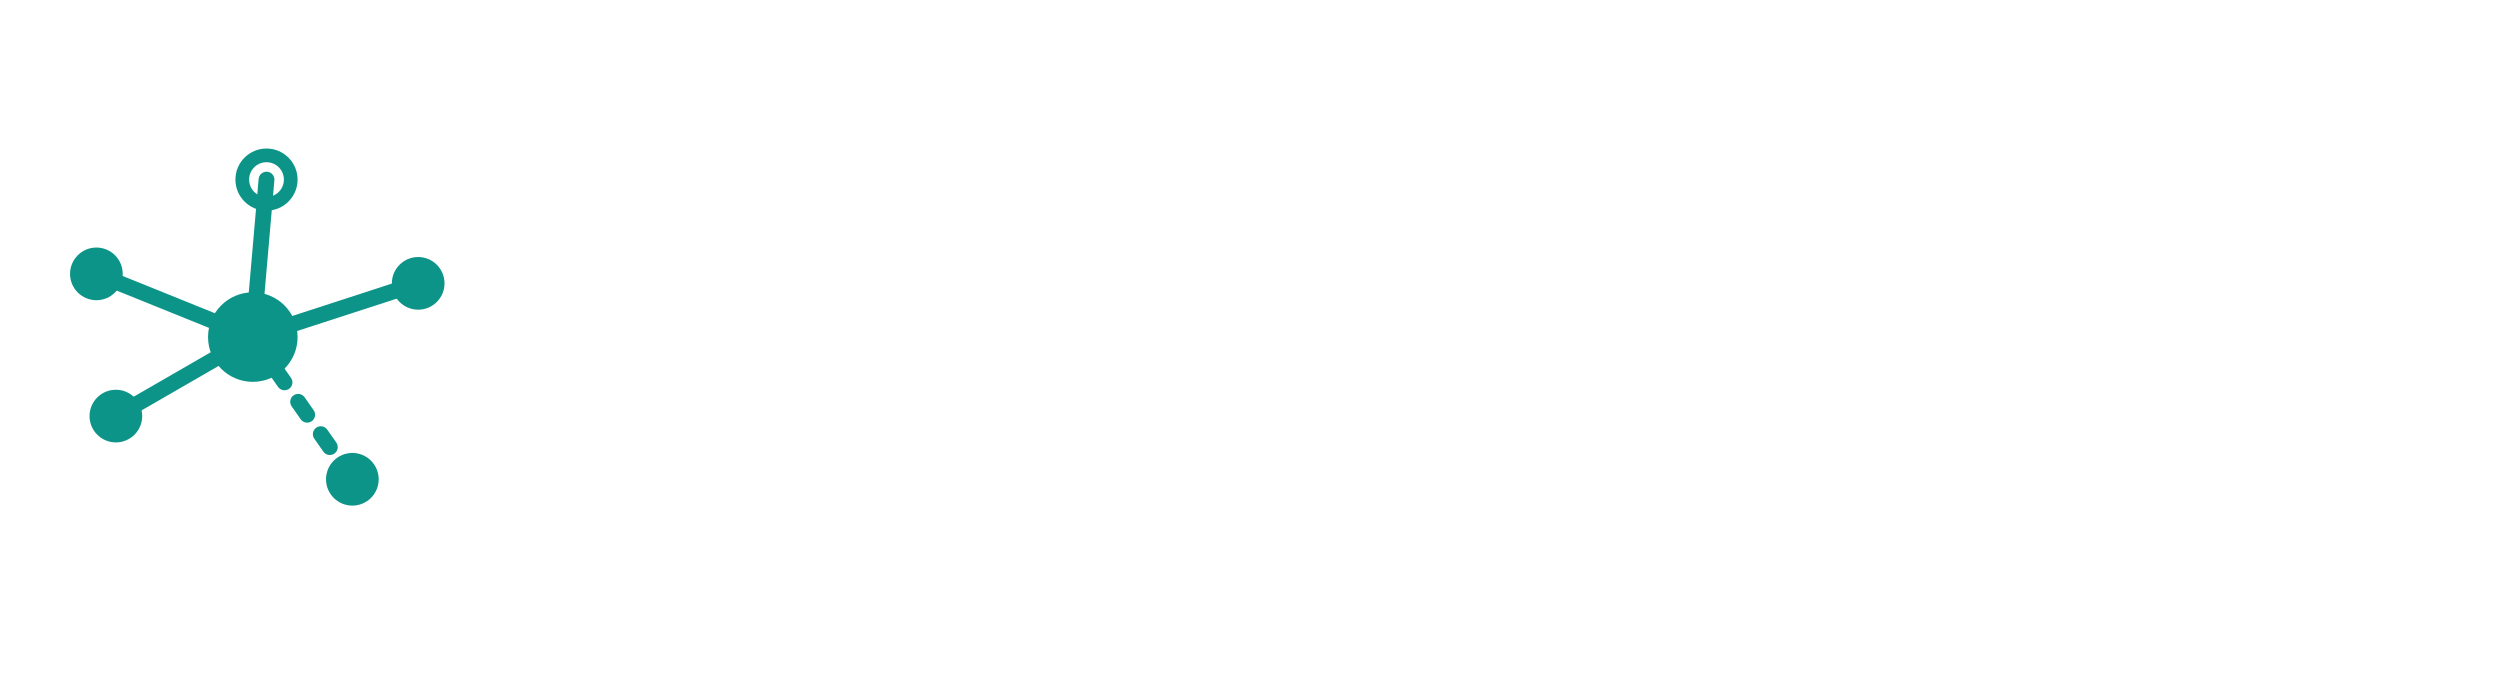
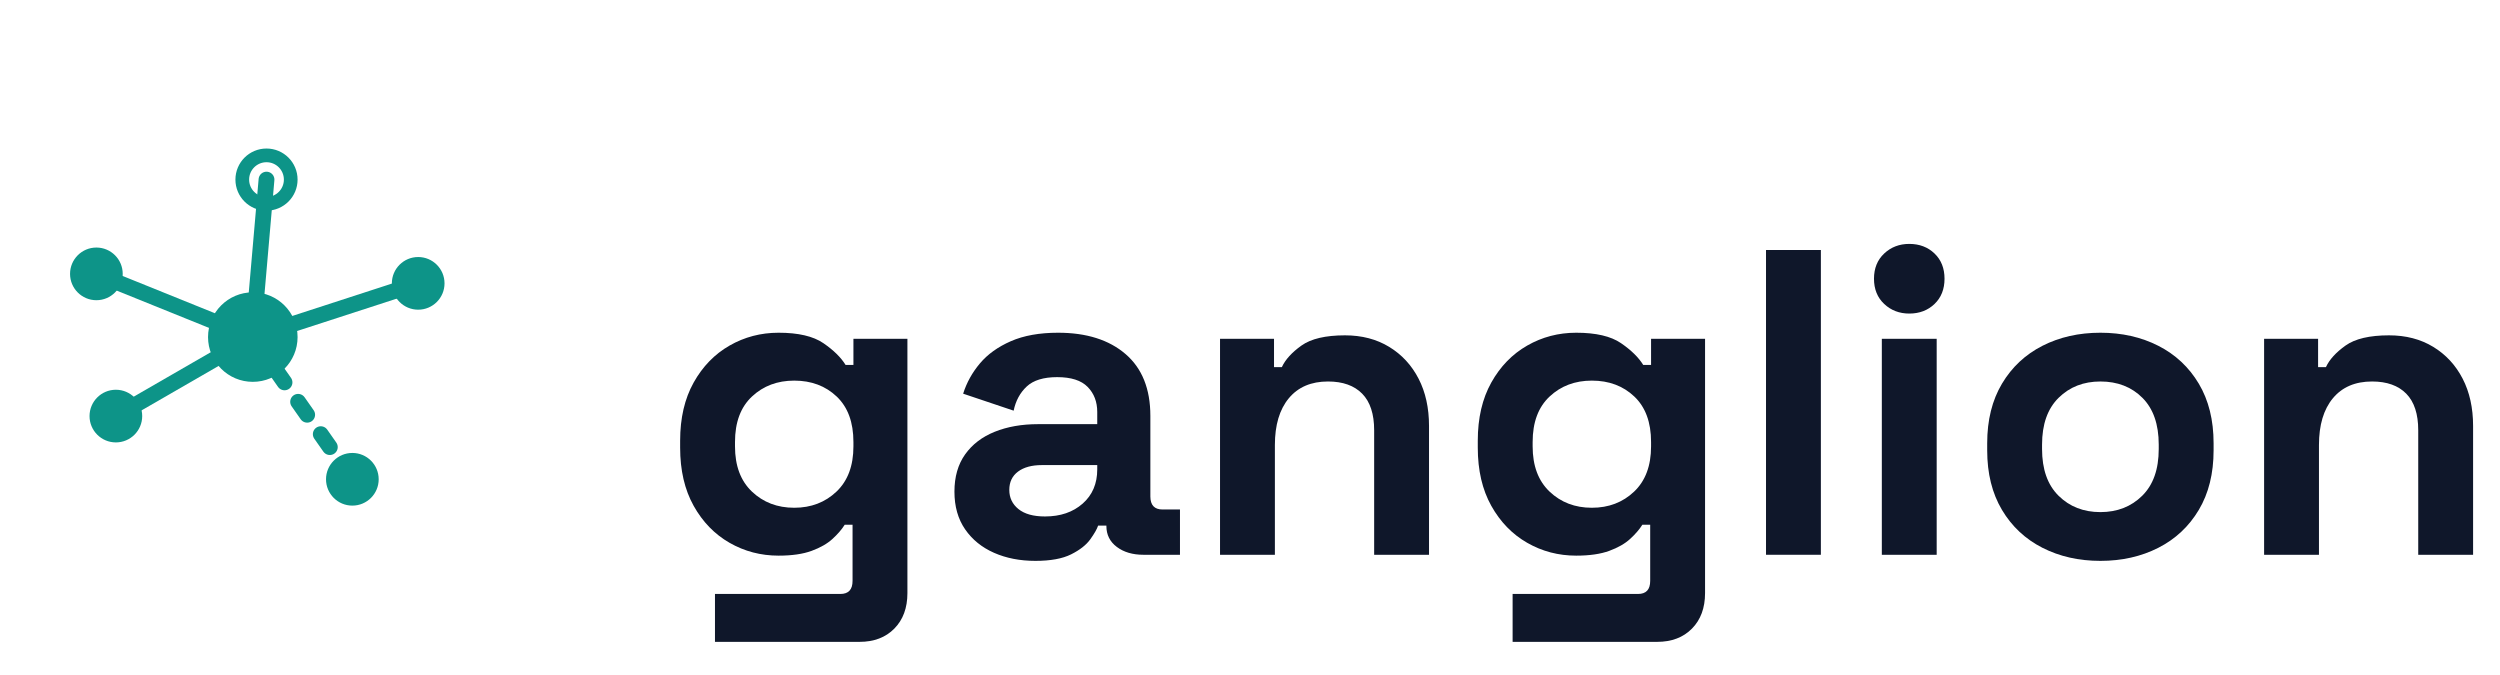
<svg xmlns="http://www.w3.org/2000/svg" viewBox="0 0 356 96" fill="none" role="img" aria-label="Ganglion">
  <g transform="translate(0,12.0) scale(0.75)">
    <g stroke="#0D9488" stroke-width="3" stroke-linecap="round">
      <line x1="48" y1="48" x2="79.4" y2="37.8" />
      <line x1="48" y1="48" x2="50.6" y2="18.1" />
      <line x1="48" y1="48" x2="18.3" y2="36.0" />
      <line x1="48" y1="48" x2="22.0" y2="63.0" />
      <line x1="48" y1="48" x2="66.9" y2="75.0" stroke-dasharray="3 4.5" />
    </g>
    <g fill="#0D9488">
      <circle cx="48" cy="48" r="8.5" />
      <circle cx="79.4" cy="37.8" r="5" />
      <circle cx="18.3" cy="36.0" r="5" />
      <circle cx="22.0" cy="63.0" r="5" />
      <circle cx="66.9" cy="75.0" r="5" />
    </g>
    <circle cx="50.6" cy="18.1" r="4.6" fill="none" stroke="#0D9488" stroke-width="2.6" />
  </g>
-   <g transform="translate(94.00,17.00) scale(0.062)">
+   <g fill="#0f172a" transform="translate(94.00,17.00) scale(0.062)">
    <g transform="translate(0,1000) scale(1,-1)">
      <path transform="translate(0,0)" d="M46 246V262Q46 340 77.0 395.5Q108 451 159.5 480.5Q211 510 272 510Q340 510 375.0 486.0Q410 462 426 436H444V496H568V-88Q568 -139 538.0 -169.5Q508 -200 458 -200H126V-90H414Q442 -90 442 -60V69H424Q414 53 396.0 36.5Q378 20 348.0 9.0Q318 -2 272 -2Q211 -2 159.5 27.5Q108 57 77.0 112.5Q46 168 46 246ZM308 108Q366 108 405.0 145.0Q444 182 444 249V259Q444 327 405.5 363.5Q367 400 308 400Q250 400 211.0 363.5Q172 327 172 259V249Q172 182 211.0 145.0Q250 108 308 108Z" />
      <path transform="translate(638,0)" d="M224 -14Q171 -14 129.0 4.5Q87 23 62.5 58.5Q38 94 38 145Q38 196 62.5 230.5Q87 265 130.5 282.5Q174 300 230 300H366V328Q366 363 344.0 385.5Q322 408 274 408Q227 408 204.0 386.5Q181 365 174 331L58 370Q70 408 96.5 439.5Q123 471 167.5 490.5Q212 510 276 510Q374 510 431.0 461.0Q488 412 488 319V134Q488 104 516 104H556V0H472Q435 0 411.0 18.0Q387 36 387 66V67H368Q364 55 350.0 35.5Q336 16 306.0 1.0Q276 -14 224 -14ZM246 88Q299 88 332.5 117.5Q366 147 366 196V206H239Q204 206 184.0 191.0Q164 176 164 149Q164 122 185.0 105.0Q206 88 246 88Z" />
      <path transform="translate(1216,0)" d="M70 0V496H194V431H212Q224 457 257.0 480.5Q290 504 357 504Q415 504 458.5 477.5Q502 451 526.0 404.5Q550 358 550 296V0H424V286Q424 342 396.5 370.0Q369 398 318 398Q260 398 228.0 359.5Q196 321 196 252V0Z" />
      <path transform="translate(1832,0)" d="M46 246V262Q46 340 77.0 395.5Q108 451 159.5 480.5Q211 510 272 510Q340 510 375.0 486.0Q410 462 426 436H444V496H568V-88Q568 -139 538.0 -169.5Q508 -200 458 -200H126V-90H414Q442 -90 442 -60V69H424Q414 53 396.0 36.5Q378 20 348.0 9.0Q318 -2 272 -2Q211 -2 159.5 27.5Q108 57 77.0 112.5Q46 168 46 246ZM308 108Q366 108 405.0 145.0Q444 182 444 249V259Q444 327 405.5 363.5Q367 400 308 400Q250 400 211.0 363.5Q172 327 172 259V249Q172 182 211.0 145.0Q250 108 308 108Z" />
      <path transform="translate(2470,0)" d="M70 0V700H196V0Z" />
      <path transform="translate(2736,0)" d="M70 0V496H196V0ZM133 554Q99 554 75.5 576.0Q52 598 52 634Q52 670 75.5 692.0Q99 714 133 714Q168 714 191.0 692.0Q214 670 214 634Q214 598 191.0 576.0Q168 554 133 554Z" />
      <path transform="translate(3002,0)" d="M306 -14Q232 -14 173.0 16.0Q114 46 80.0 103.0Q46 160 46 240V256Q46 336 80.0 393.0Q114 450 173.0 480.0Q232 510 306 510Q380 510 439.0 480.0Q498 450 532.0 393.0Q566 336 566 256V240Q566 160 532.0 103.0Q498 46 439.0 16.0Q380 -14 306 -14ZM306 98Q364 98 402.0 135.5Q440 173 440 243V253Q440 323 402.5 360.5Q365 398 306 398Q248 398 210.0 360.5Q172 323 172 253V243Q172 173 210.0 135.5Q248 98 306 98Z" />
      <path transform="translate(3614,0)" d="M70 0V496H194V431H212Q224 457 257.0 480.5Q290 504 357 504Q415 504 458.5 477.5Q502 451 526.0 404.5Q550 358 550 296V0H424V286Q424 342 396.5 370.0Q369 398 318 398Q260 398 228.0 359.5Q196 321 196 252V0Z" />
    </g>
  </g>
</svg>
